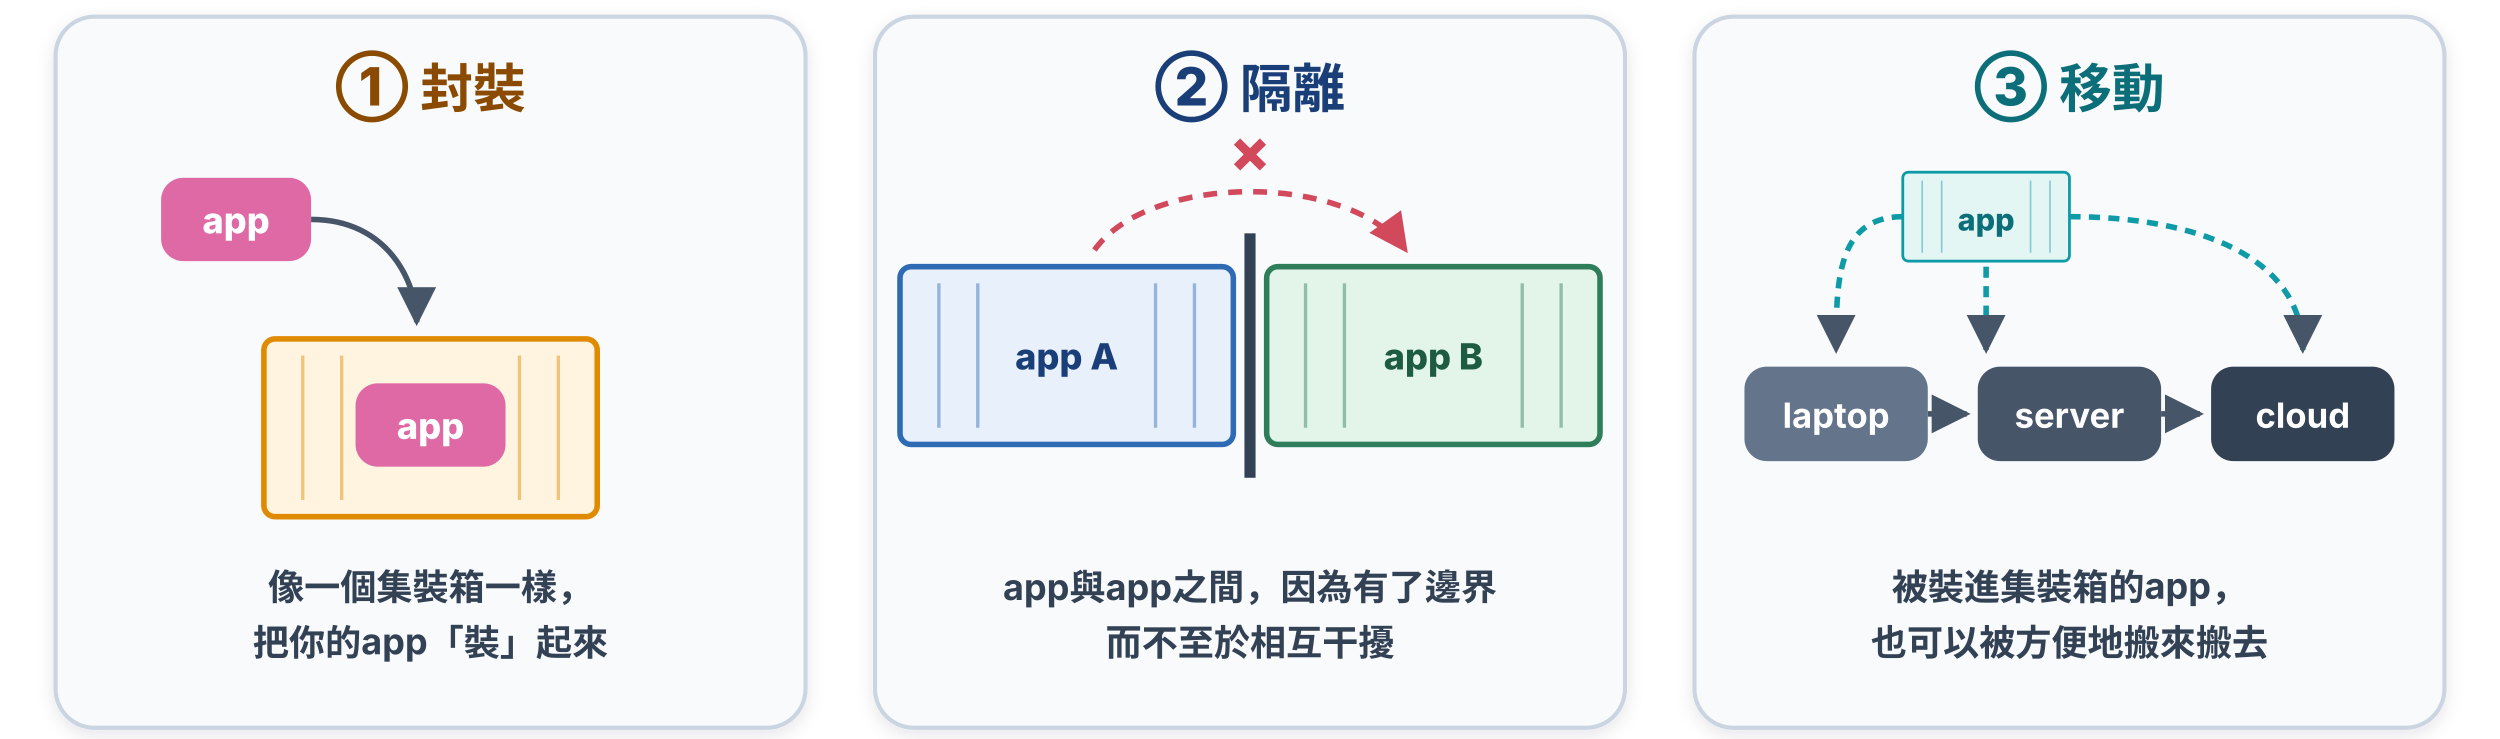
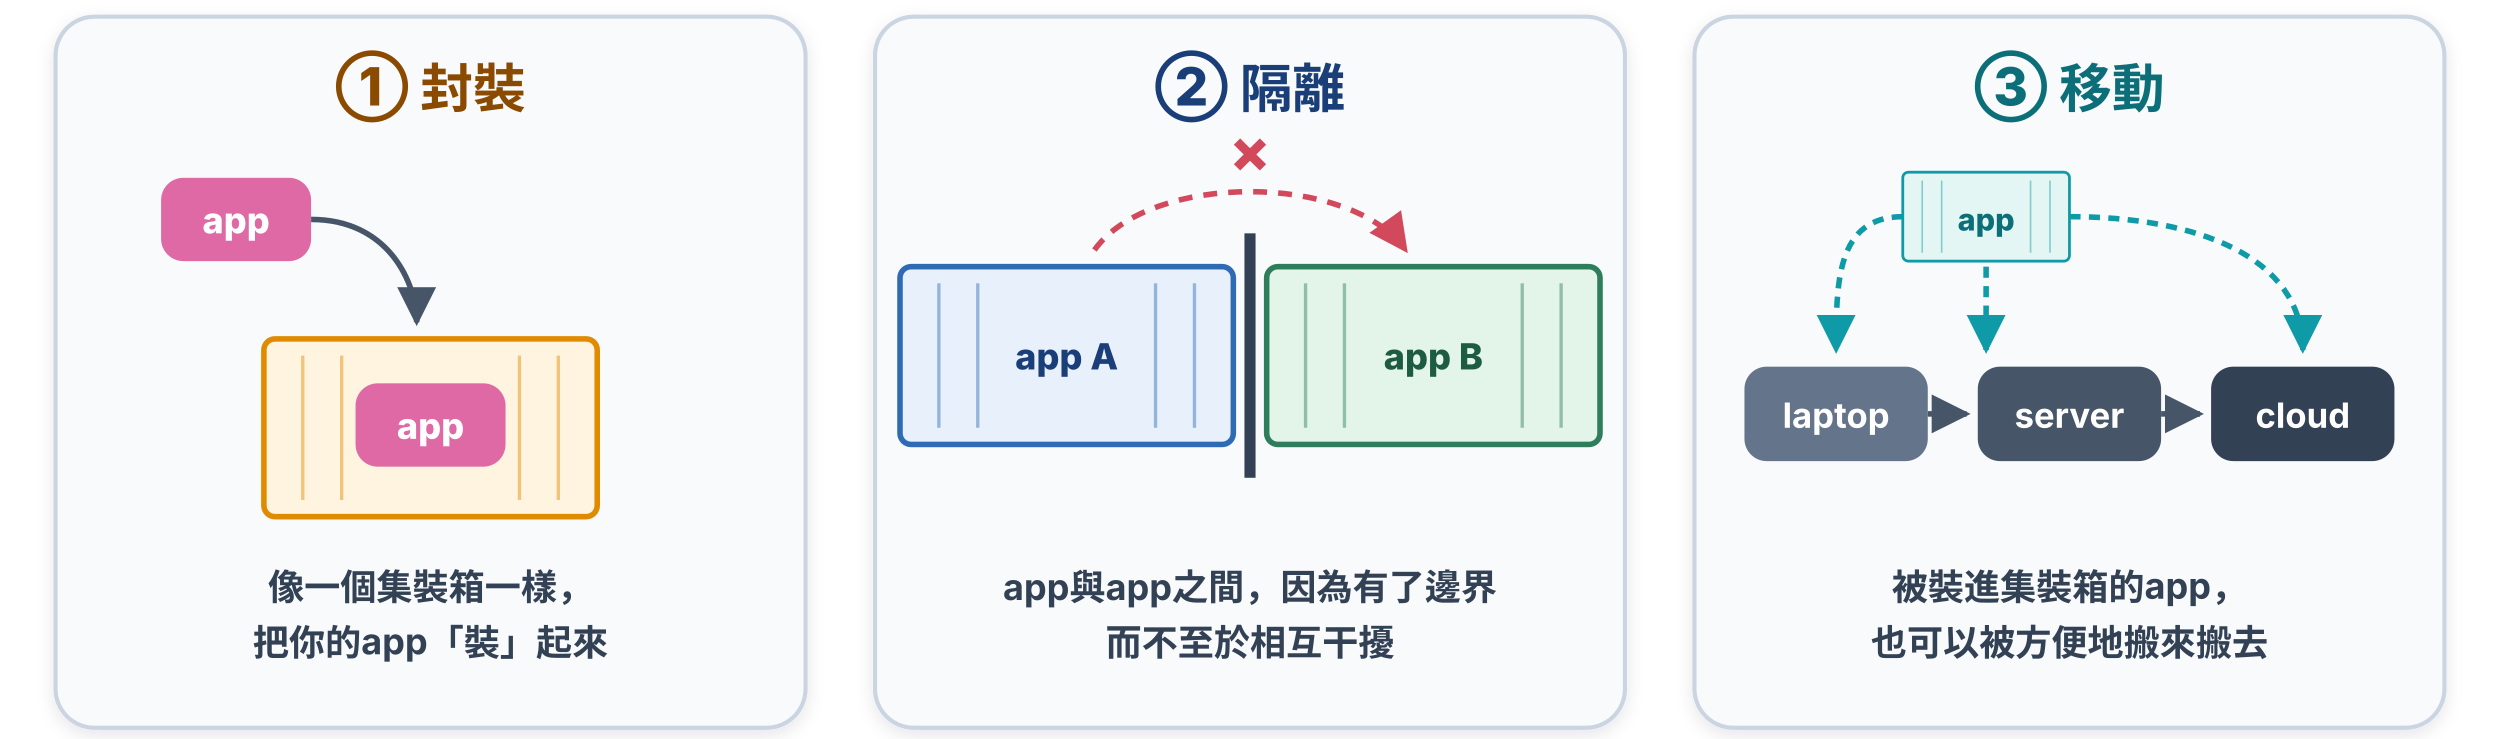
<svg xmlns="http://www.w3.org/2000/svg" viewBox="0 8 900 266" font-family="Inter, Helvetica Neue, Helvetica, Arial, sans-serif">
  <defs>
    <marker id="pim-a" viewBox="0 0 10 10" refX="9" refY="5" markerWidth="7" markerHeight="7" orient="auto-start-reverse">
      <path d="M0 0 L10 5 L0 10 z" fill="#475569" />
+     </marker>
+     <marker id="pim-t" viewBox="0 0 10 10" refX="9" refY="5" markerWidth="7" markerHeight="7" orient="auto-start-reverse">
+       <path d="M0 0 L10 5 L0 10 z" fill="#0e9aa7" />
    </marker>
    <marker id="pim-r" viewBox="0 0 10 10" refX="9" refY="5" markerWidth="7" markerHeight="7" orient="auto-start-reverse">
      <path d="M0 0 L10 5 L0 10 z" fill="#d1495b" />
    </marker>
    <filter id="pim-sh" x="-10%" y="-10%" width="120%" height="140%">
      <feDropShadow dx="0" dy="2" stdDeviation="3" flood-color="#0f172a" flood-opacity="0.10" />
    </filter>
    <g id="pim-box">
      <rect x="0" y="0" width="120" height="64" rx="4" stroke-width="2" />
      <g stroke-width="1.2" stroke-opacity="0.45">
        <line x1="14" y1="6" x2="14" y2="58" />
        <line x1="28" y1="6" x2="28" y2="58" />
        <line x1="92" y1="6" x2="92" y2="58" />
        <line x1="106" y1="6" x2="106" y2="58" />
      </g>
    </g>
  </defs>
  <rect y="0" width="900" height="280" fill="#ffffff" />
  <g filter="url(#pim-sh)" fill="#f8fafc" stroke="#cbd5e1" stroke-width="1.5">
    <rect x="20" y="14" width="270" height="256" rx="14" />
    <rect x="315" y="14" width="270" height="256" rx="14" />
    <rect x="610" y="14" width="270" height="256" rx="14" />
  </g>
  <g font-size="19" font-weight="800" text-anchor="middle">
    <text x="155" y="46" fill="#8a4b00">① 封裝</text>
    <text x="450" y="46" fill="#1a3f78">② 隔離</text>
    <text x="745" y="46" fill="#0b6e78">③ 移動</text>
  </g>
  <rect x="58" y="72" width="54" height="30" rx="8" fill="#de69a5" />
  <text x="85" y="92" font-size="13" font-weight="800" fill="#ffffff" text-anchor="middle">app</text>
  <path d="M112 87 C 140 87, 150 110, 150 124" fill="none" stroke="#475569" stroke-width="2" marker-end="url(#pim-a)" />
  <use href="#pim-box" x="95" y="130" fill="#fff4e0" stroke="#e08a00" />
  <rect x="128" y="146" width="54" height="30" rx="8" fill="#de69a5" />
  <text x="155" y="166" font-size="13" font-weight="800" fill="#ffffff" text-anchor="middle">app</text>
  <g font-size="13" font-weight="700" fill="#334155" text-anchor="middle">
    <text x="155" y="224">像一個集裝箱一樣，</text>
    <text x="155" y="244">把你的app「裝」起來</text>
  </g>
  <use href="#pim-box" x="324" y="104" fill="#e8f0fb" stroke="#2f6bb5" />
  <use href="#pim-box" x="456" y="104" fill="#e3f4e8" stroke="#2e7d5b" />
  <text x="384" y="141" font-size="13" font-weight="800" fill="#1a3f78" text-anchor="middle">app A</text>
  <text x="516" y="141" font-size="13" font-weight="800" fill="#1d5c43" text-anchor="middle">app B</text>
  <line x1="450" y1="92" x2="450" y2="180" stroke="#334155" stroke-width="4" />
  <path d="M394 98 C 414 70, 486 70, 506 98" fill="none" stroke="#d1495b" stroke-width="2" stroke-dasharray="5 4" marker-end="url(#pim-r)" />
  <text x="450" y="70" font-size="20" font-weight="800" fill="#d1495b" text-anchor="middle">✗</text>
  <g font-size="13" font-weight="700" fill="#334155" text-anchor="middle">
    <text x="450" y="224">app與app之間，因為有了邊界</text>
    <text x="450" y="244">而不至於相互干擾</text>
  </g>
  <g transform="translate(685 70) scale(0.5)">
    <use href="#pim-box" fill="#e3f6f4" stroke="#0e9aa7" />
  </g>
  <text x="715" y="91" font-size="11" font-weight="800" fill="#0b6e78" text-anchor="middle">app</text>
  <g font-size="12.5" font-weight="700" fill="#ffffff" text-anchor="middle">
    <rect x="628" y="140" width="66" height="34" rx="8" fill="#64748b" />
    <text x="661" y="162">laptop</text>
    <rect x="712" y="140" width="66" height="34" rx="8" fill="#475569" />
    <text x="745" y="162">server</text>
    <rect x="796" y="140" width="66" height="34" rx="8" fill="#334155" />
    <text x="829" y="162">cloud</text>
  </g>
  <path d="M694 157 H 708" fill="none" stroke="#475569" stroke-width="2" marker-end="url(#pim-a)" />
  <path d="M778 157 H 792" fill="none" stroke="#475569" stroke-width="2" marker-end="url(#pim-a)" />
-   <path d="M715 104 V 134" fill="none" stroke="#0e9aa7" stroke-width="2" stroke-dasharray="4 3" marker-end="url(#pim-a)" />
-   <path d="M745 86 C 790 86, 829 100, 829 134" fill="none" stroke="#0e9aa7" stroke-width="2" stroke-dasharray="4 3" marker-end="url(#pim-a)" />
-   <path d="M685 86 C 661 86, 661 110, 661 134" fill="none" stroke="#0e9aa7" stroke-width="2" stroke-dasharray="4 3" marker-end="url(#pim-a)" />
+   <path d="M715 104 V 134" fill="none" stroke="#0e9aa7" stroke-width="2" stroke-dasharray="4 3" marker-end="url(#pim-t)" />
+   <path d="M745 86 C 790 86, 829 100, 829 134" fill="none" stroke="#0e9aa7" stroke-width="2" stroke-dasharray="4 3" marker-end="url(#pim-t)" />
+   <path d="M685 86 C 661 86, 661 110, 661 134" fill="none" stroke="#0e9aa7" stroke-width="2" stroke-dasharray="4 3" marker-end="url(#pim-t)" />
  <g font-size="13" font-weight="700" fill="#334155" text-anchor="middle">
    <text x="745" y="224">被裝進集裝箱的app，</text>
    <text x="745" y="244">也可以被方便地搬來搬去</text>
  </g>
</svg>
